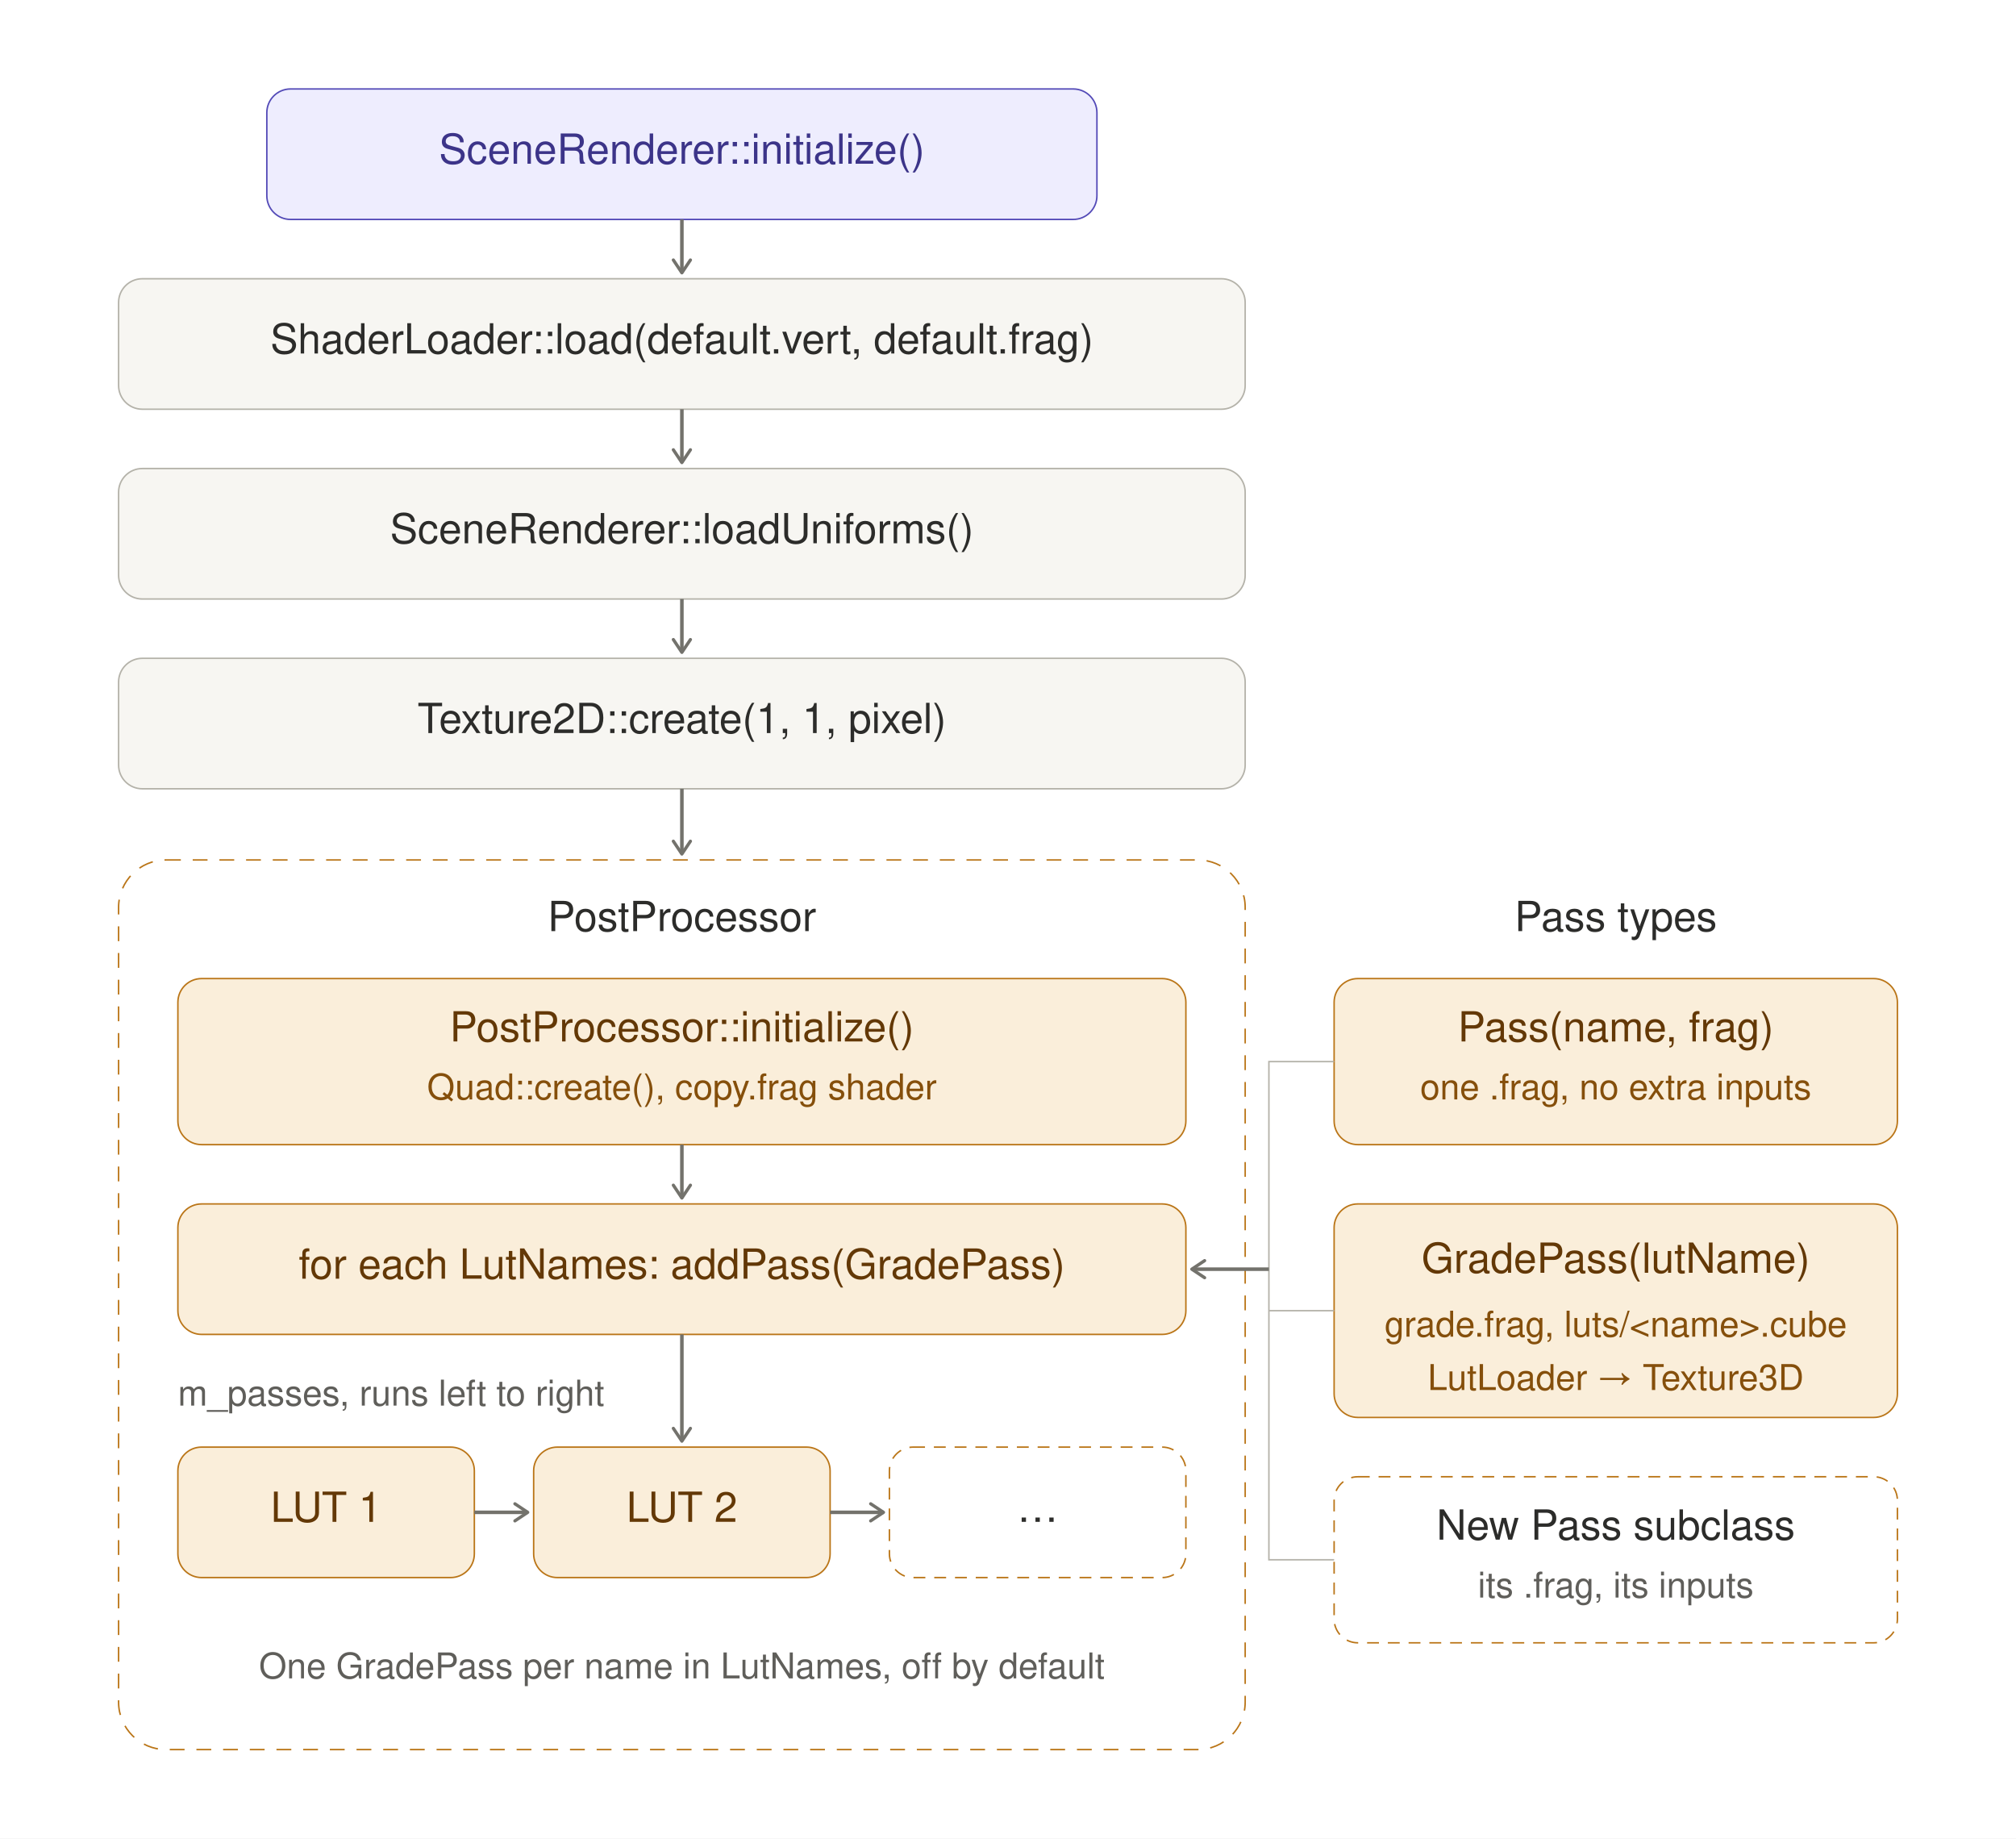
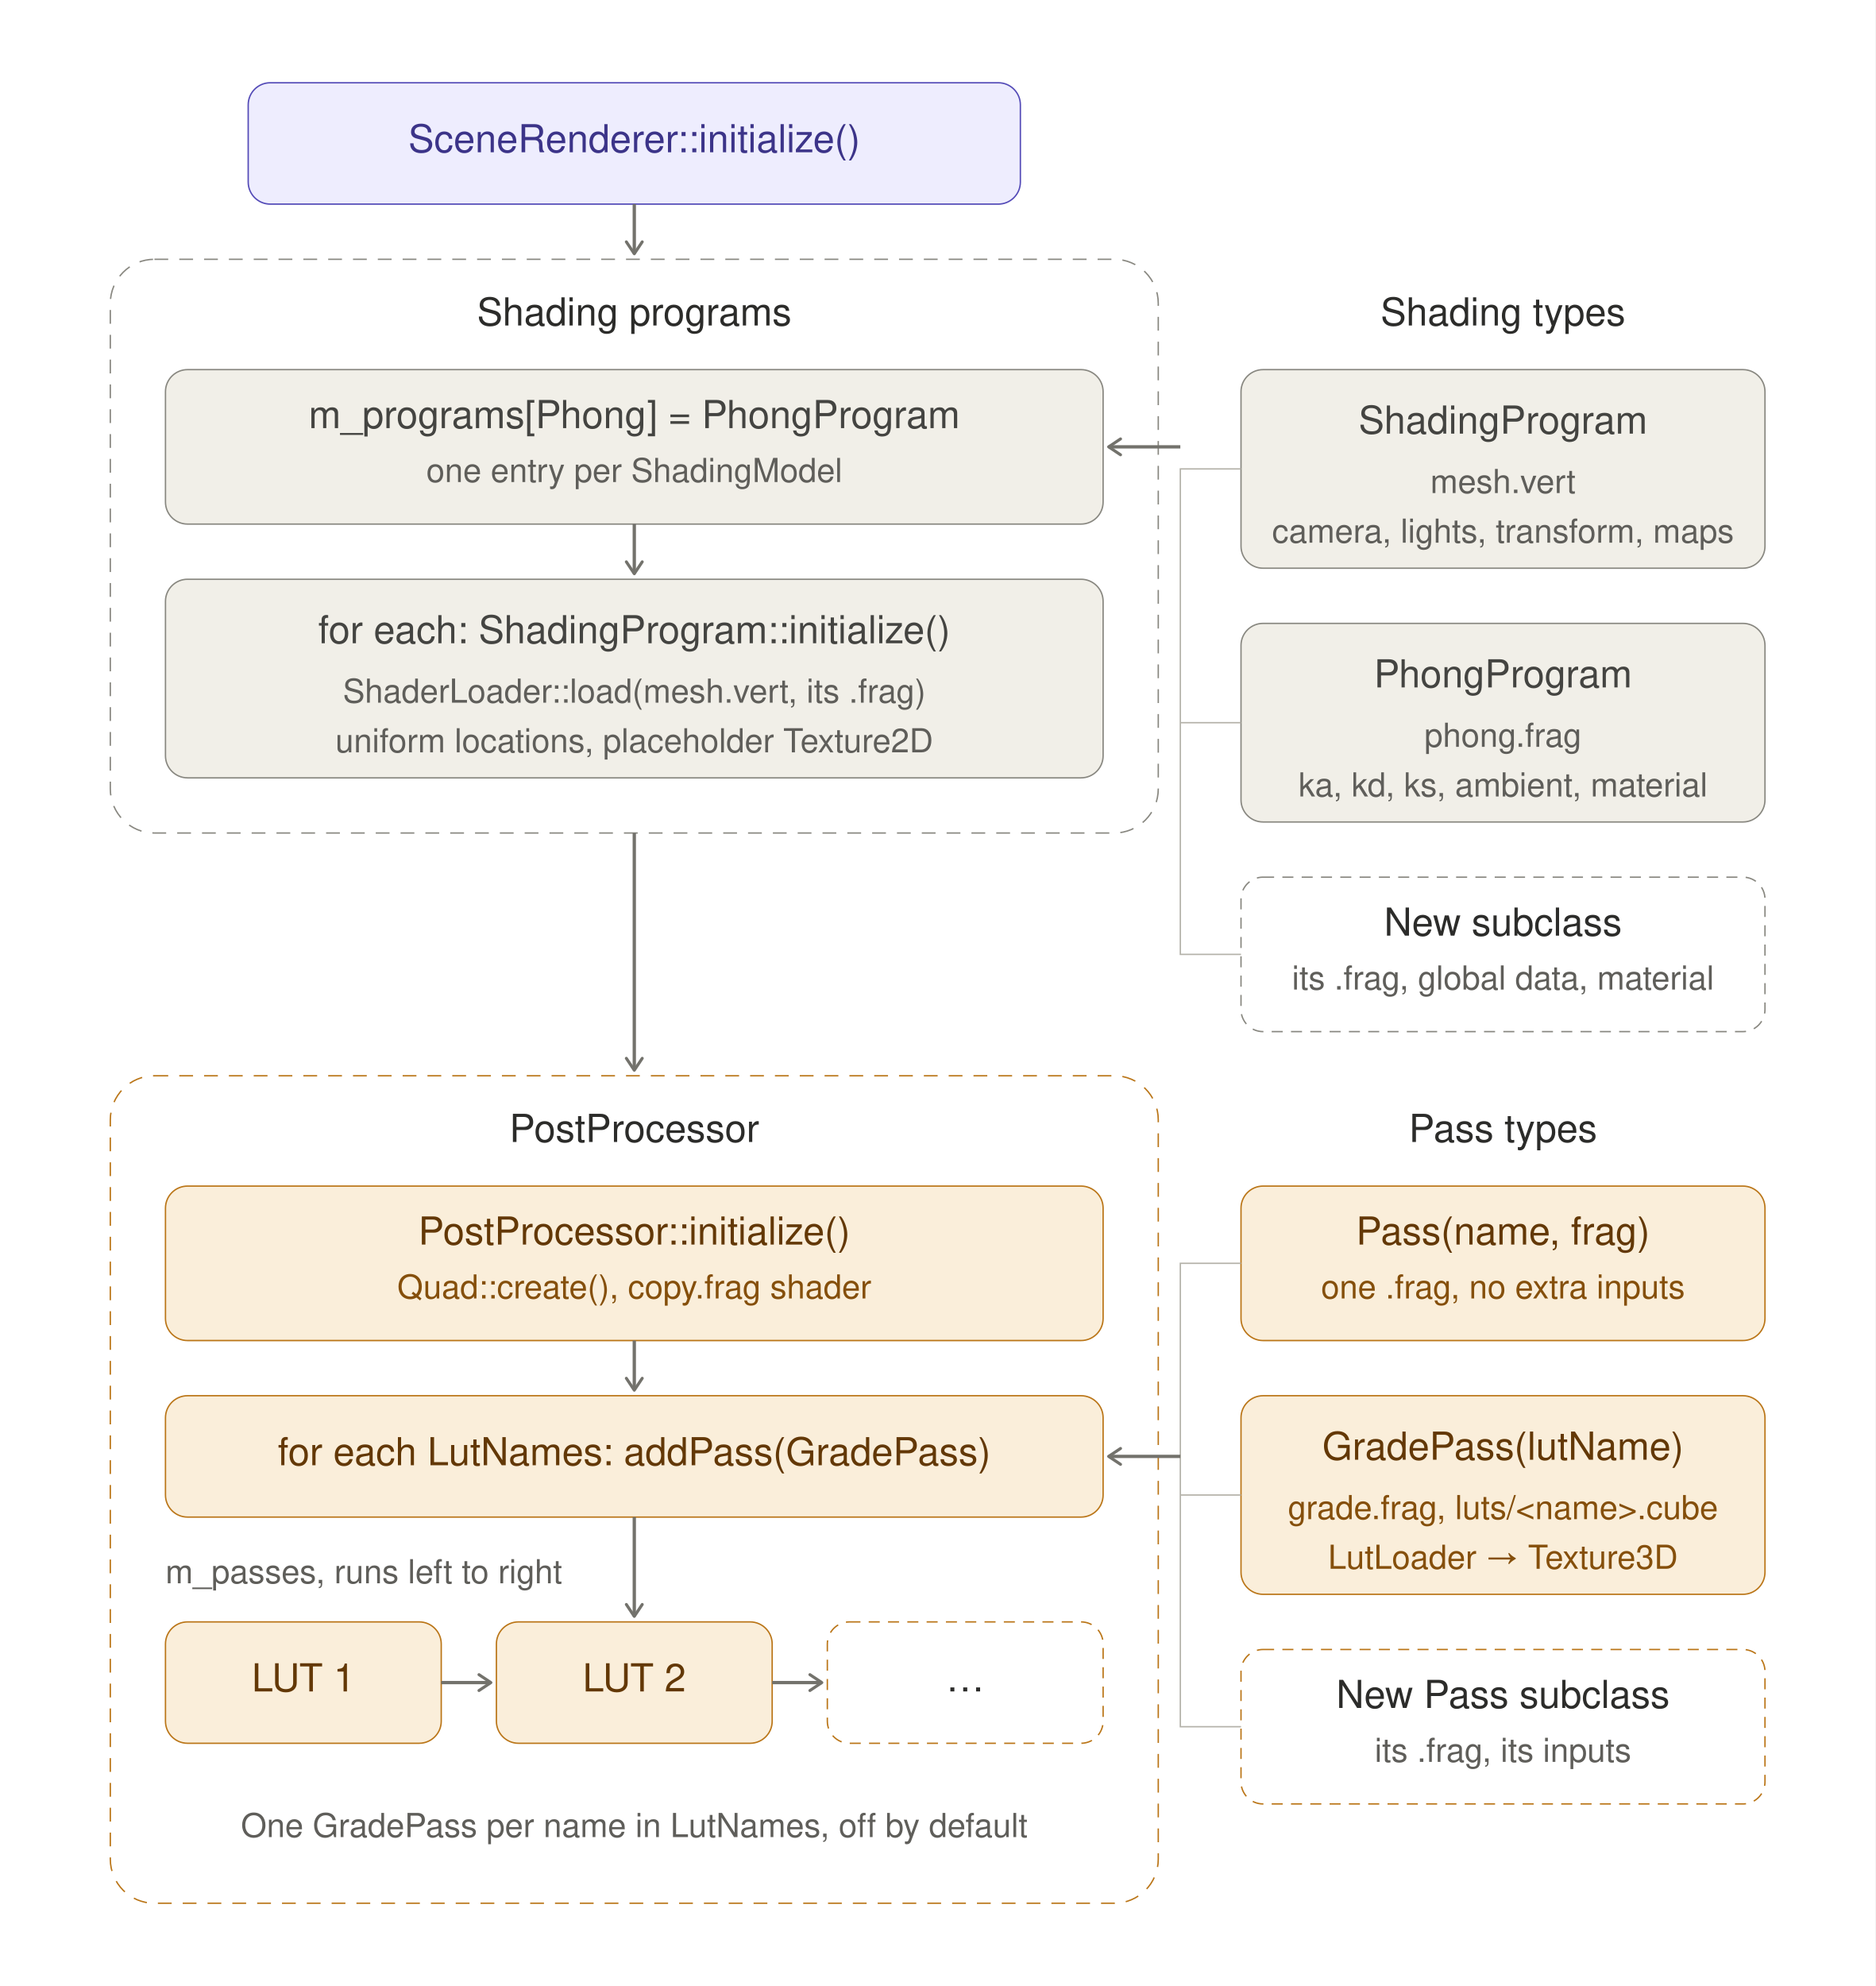
- <svg xmlns="http://www.w3.org/2000/svg" width="680" height="620" viewBox="0 0 680 620" role="img">
+ <svg xmlns="http://www.w3.org/2000/svg" width="680" height="720" viewBox="0 0 680 720" role="img">
  <defs>
    <marker id="arrow" viewBox="0 0 10 10" refX="8" refY="5" markerWidth="6" markerHeight="6" orient="auto-start-reverse">
      <path d="M2 1L8 5L2 9" fill="none" stroke="#73726C" stroke-width="1.5" stroke-linecap="round" stroke-linejoin="round" />
    </marker>
  </defs>
  <style>
text { font-family: -apple-system, BlinkMacSystemFont, "Segoe UI", Helvetica, Arial, sans-serif; }
.th { font-size: 14px; font-weight: 500; fill: #2C2C2A; }
.ts { font-size: 12px; font-weight: 400; fill: #5F5E5A; }
.box &gt; rect { fill: #F7F6F2; stroke: #B4B2A9; }
.c-gray &gt; rect, rect.c-gray { fill: #F1EFE8; stroke: #888780; }
.c-gray &gt; .th { fill: #444441; } .c-gray &gt; .ts { fill: #5F5E5A; }
.c-amber &gt; rect, rect.c-amber { fill: #FAEEDA; stroke: #BA7517; }
.c-amber &gt; .th { fill: #633806; } .c-amber &gt; .ts { fill: #854F0B; }
.c-teal &gt; rect, rect.c-teal { fill: #E1F5EE; stroke: #0F6E56; }
.c-teal &gt; .th { fill: #085041; } .c-teal &gt; .ts { fill: #0F6E56; }
.c-purple &gt; rect, rect.c-purple { fill: #EEEDFE; stroke: #534AB7; }
.c-purple &gt; .th { fill: #3C3489; } .c-purple &gt; .ts { fill: #534AB7; }
.arr { stroke: #73726C; stroke-width: 1.2; fill: none; }
</style>
  <rect width="100%" height="100%" fill="#FFFFFF" />
  <g class="c-purple">
    <rect x="90" y="30" width="280" height="44" rx="8" stroke-width="0.5" />
    <text class="th" x="230" y="52" text-anchor="middle" dominant-baseline="central">SceneRenderer::initialize()</text>
  </g>
  <line x1="230" y1="74" x2="230" y2="92" class="arr" marker-end="url(#arrow)" />
-   <g class="box">
-     <rect x="40" y="94" width="380" height="44" rx="8" stroke-width="0.5" />
+   <rect x="40" y="94" width="380" height="208" rx="16" fill="none" stroke="#888780" stroke-width="0.5" stroke-dasharray="5 4" />
+   <text class="th" x="230" y="118" text-anchor="middle">Shading programs</text>
+   <g class="c-gray">
+     <rect x="60" y="134" width="340" height="56" rx="8" stroke-width="0.5" />
+     <text class="th" x="230" y="152" text-anchor="middle" dominant-baseline="central">m_programs[Phong] = PhongProgram</text>
+     <text class="ts" x="230" y="172" text-anchor="middle" dominant-baseline="central">one entry per ShadingModel</text>
  </g>
-   <text class="th" x="230" y="116" text-anchor="middle" dominant-baseline="central">ShaderLoader::load(default.vert, default.frag)</text>
-   <line x1="230" y1="138" x2="230" y2="156" class="arr" marker-end="url(#arrow)" />
-   <g class="box">
-     <rect x="40" y="158" width="380" height="44" rx="8" stroke-width="0.5" />
+   <line x1="230" y1="190" x2="230" y2="208" class="arr" marker-end="url(#arrow)" />
+   <g class="c-gray">
+     <rect x="60" y="210" width="340" height="72" rx="8" stroke-width="0.5" />
+     <text class="th" x="230" y="230" text-anchor="middle" dominant-baseline="central">for each: ShadingProgram::initialize()</text>
+     <text class="ts" x="230" y="252" text-anchor="middle" dominant-baseline="central">ShaderLoader::load(mesh.vert, its .frag)</text>
+     <text class="ts" x="230" y="270" text-anchor="middle" dominant-baseline="central">uniform locations, placeholder Texture2D</text>
  </g>
-   <text class="th" x="230" y="180" text-anchor="middle" dominant-baseline="central">SceneRenderer::loadUniforms()</text>
-   <line x1="230" y1="202" x2="230" y2="220" class="arr" marker-end="url(#arrow)" />
-   <g class="box">
-     <rect x="40" y="222" width="380" height="44" rx="8" stroke-width="0.5" />
+   <text class="th" x="545" y="118" text-anchor="middle">Shading types</text>
+   <g class="c-gray">
+     <rect x="450" y="134" width="190" height="72" rx="8" stroke-width="0.5" />
+     <text class="th" x="545" y="154" text-anchor="middle" dominant-baseline="central">ShadingProgram</text>
+     <text class="ts" x="545" y="176" text-anchor="middle" dominant-baseline="central">mesh.vert</text>
+     <text class="ts" x="545" y="194" text-anchor="middle" dominant-baseline="central">camera, lights, transform, maps</text>
  </g>
-   <text class="th" x="230" y="244" text-anchor="middle" dominant-baseline="central">Texture2D::create(1, 1, pixel)</text>
-   <path d="M230 266 L230 288" fill="none" class="arr" marker-end="url(#arrow)" />
-   <rect x="40" y="290" width="380" height="300" rx="16" fill="none" stroke="#BA7517" stroke-width="0.5" stroke-dasharray="5 4" />
-   <text class="th" x="230" y="314" text-anchor="middle">PostProcessor</text>
+   <g class="c-gray">
+     <rect x="450" y="226" width="190" height="72" rx="8" stroke-width="0.5" />
+     <text class="th" x="545" y="246" text-anchor="middle" dominant-baseline="central">PhongProgram</text>
+     <text class="ts" x="545" y="268" text-anchor="middle" dominant-baseline="central">phong.frag</text>
+     <text class="ts" x="545" y="286" text-anchor="middle" dominant-baseline="central">ka, kd, ks, ambient, material</text>
+   </g>
+   <rect x="450" y="318" width="190" height="56" rx="8" fill="none" stroke="#888780" stroke-width="0.5" stroke-dasharray="4 3" />
+   <text class="th" x="545" y="336" text-anchor="middle" dominant-baseline="central">New subclass</text>
+   <text class="ts" x="545" y="356" text-anchor="middle" dominant-baseline="central">its .frag, global data, material</text>
+   <path d="M450 170 L428 170 L428 346 L450 346" fill="none" stroke="#B4B2A9" stroke-width="0.5" />
+   <line x1="428" y1="262" x2="450" y2="262" stroke="#B4B2A9" stroke-width="0.5" />
+   <line x1="428" y1="162" x2="402" y2="162" class="arr" marker-end="url(#arrow)" />
+   <path d="M230 302 L230 388" fill="none" class="arr" marker-end="url(#arrow)" />
+   <rect x="40" y="390" width="380" height="300" rx="16" fill="none" stroke="#BA7517" stroke-width="0.5" stroke-dasharray="5 4" />
+   <text class="th" x="230" y="414" text-anchor="middle">PostProcessor</text>
  <g class="c-amber">
-     <rect x="60" y="330" width="340" height="56" rx="8" stroke-width="0.5" />
-     <text class="th" x="230" y="348" text-anchor="middle" dominant-baseline="central">PostProcessor::initialize()</text>
-     <text class="ts" x="230" y="368" text-anchor="middle" dominant-baseline="central">Quad::create(), copy.frag shader</text>
+     <rect x="60" y="430" width="340" height="56" rx="8" stroke-width="0.5" />
+     <text class="th" x="230" y="448" text-anchor="middle" dominant-baseline="central">PostProcessor::initialize()</text>
+     <text class="ts" x="230" y="468" text-anchor="middle" dominant-baseline="central">Quad::create(), copy.frag shader</text>
  </g>
-   <line x1="230" y1="386" x2="230" y2="404" class="arr" marker-end="url(#arrow)" />
+   <line x1="230" y1="486" x2="230" y2="504" class="arr" marker-end="url(#arrow)" />
  <g class="c-amber">
-     <rect x="60" y="406" width="340" height="44" rx="8" stroke-width="0.5" />
-     <text class="th" x="230" y="428" text-anchor="middle" dominant-baseline="central">for each LutNames: addPass(GradePass)</text>
+     <rect x="60" y="506" width="340" height="44" rx="8" stroke-width="0.5" />
+     <text class="th" x="230" y="528" text-anchor="middle" dominant-baseline="central">for each LutNames: addPass(GradePass)</text>
  </g>
-   <line x1="230" y1="450" x2="230" y2="486" class="arr" marker-end="url(#arrow)" />
-   <text class="ts" x="60" y="474">m_passes, runs left to right</text>
+   <line x1="230" y1="550" x2="230" y2="586" class="arr" marker-end="url(#arrow)" />
+   <text class="ts" x="60" y="574">m_passes, runs left to right</text>
  <g class="c-amber">
-     <rect x="60" y="488" width="100" height="44" rx="8" stroke-width="0.5" />
-     <text class="th" x="110" y="510" text-anchor="middle" dominant-baseline="central">LUT 1</text>
+     <rect x="60" y="588" width="100" height="44" rx="8" stroke-width="0.5" />
+     <text class="th" x="110" y="610" text-anchor="middle" dominant-baseline="central">LUT 1</text>
  </g>
  <g class="c-amber">
-     <rect x="180" y="488" width="100" height="44" rx="8" stroke-width="0.5" />
-     <text class="th" x="230" y="510" text-anchor="middle" dominant-baseline="central">LUT 2</text>
+     <rect x="180" y="588" width="100" height="44" rx="8" stroke-width="0.5" />
+     <text class="th" x="230" y="610" text-anchor="middle" dominant-baseline="central">LUT 2</text>
  </g>
-   <rect x="300" y="488" width="100" height="44" rx="8" fill="none" stroke="#BA7517" stroke-width="0.5" stroke-dasharray="4 3" />
-   <text class="th" x="350" y="510" text-anchor="middle" dominant-baseline="central">…</text>
-   <line x1="160" y1="510" x2="178" y2="510" class="arr" marker-end="url(#arrow)" />
-   <line x1="280" y1="510" x2="298" y2="510" class="arr" marker-end="url(#arrow)" />
-   <text class="ts" x="230" y="566" text-anchor="middle">One GradePass per name in LutNames, off by default</text>
-   <text class="th" x="545" y="314" text-anchor="middle">Pass types</text>
+   <rect x="300" y="588" width="100" height="44" rx="8" fill="none" stroke="#BA7517" stroke-width="0.5" stroke-dasharray="4 3" />
+   <text class="th" x="350" y="610" text-anchor="middle" dominant-baseline="central">…</text>
+   <line x1="160" y1="610" x2="178" y2="610" class="arr" marker-end="url(#arrow)" />
+   <line x1="280" y1="610" x2="298" y2="610" class="arr" marker-end="url(#arrow)" />
+   <text class="ts" x="230" y="666" text-anchor="middle">One GradePass per name in LutNames, off by default</text>
+   <text class="th" x="545" y="414" text-anchor="middle">Pass types</text>
  <g class="c-amber">
-     <rect x="450" y="330" width="190" height="56" rx="8" stroke-width="0.5" />
-     <text class="th" x="545" y="348" text-anchor="middle" dominant-baseline="central">Pass(name, frag)</text>
-     <text class="ts" x="545" y="368" text-anchor="middle" dominant-baseline="central">one .frag, no extra inputs</text>
+     <rect x="450" y="430" width="190" height="56" rx="8" stroke-width="0.5" />
+     <text class="th" x="545" y="448" text-anchor="middle" dominant-baseline="central">Pass(name, frag)</text>
+     <text class="ts" x="545" y="468" text-anchor="middle" dominant-baseline="central">one .frag, no extra inputs</text>
  </g>
  <g class="c-amber">
-     <rect x="450" y="406" width="190" height="72" rx="8" stroke-width="0.5" />
-     <text class="th" x="545" y="426" text-anchor="middle" dominant-baseline="central">GradePass(lutName)</text>
-     <text class="ts" x="545" y="448" text-anchor="middle" dominant-baseline="central">grade.frag, luts/&lt;name&gt;.cube</text>
-     <text class="ts" x="545" y="466" text-anchor="middle" dominant-baseline="central">LutLoader → Texture3D</text>
+     <rect x="450" y="506" width="190" height="72" rx="8" stroke-width="0.5" />
+     <text class="th" x="545" y="526" text-anchor="middle" dominant-baseline="central">GradePass(lutName)</text>
+     <text class="ts" x="545" y="548" text-anchor="middle" dominant-baseline="central">grade.frag, luts/&lt;name&gt;.cube</text>
+     <text class="ts" x="545" y="566" text-anchor="middle" dominant-baseline="central">LutLoader → Texture3D</text>
  </g>
-   <rect x="450" y="498" width="190" height="56" rx="8" fill="none" stroke="#BA7517" stroke-width="0.5" stroke-dasharray="4 3" />
-   <text class="th" x="545" y="516" text-anchor="middle" dominant-baseline="central">New Pass subclass</text>
-   <text class="ts" x="545" y="536" text-anchor="middle" dominant-baseline="central">its .frag, its inputs</text>
-   <path d="M450 358 L428 358 L428 526 L450 526" fill="none" stroke="#B4B2A9" stroke-width="0.5" />
-   <line x1="428" y1="442" x2="450" y2="442" stroke="#B4B2A9" stroke-width="0.5" />
-   <line x1="428" y1="428" x2="402" y2="428" class="arr" marker-end="url(#arrow)" />
+   <rect x="450" y="598" width="190" height="56" rx="8" fill="none" stroke="#BA7517" stroke-width="0.5" stroke-dasharray="4 3" />
+   <text class="th" x="545" y="616" text-anchor="middle" dominant-baseline="central">New Pass subclass</text>
+   <text class="ts" x="545" y="636" text-anchor="middle" dominant-baseline="central">its .frag, its inputs</text>
+   <path d="M450 458 L428 458 L428 626 L450 626" fill="none" stroke="#B4B2A9" stroke-width="0.5" />
+   <line x1="428" y1="542" x2="450" y2="542" stroke="#B4B2A9" stroke-width="0.5" />
+   <line x1="428" y1="528" x2="402" y2="528" class="arr" marker-end="url(#arrow)" />
</svg>
